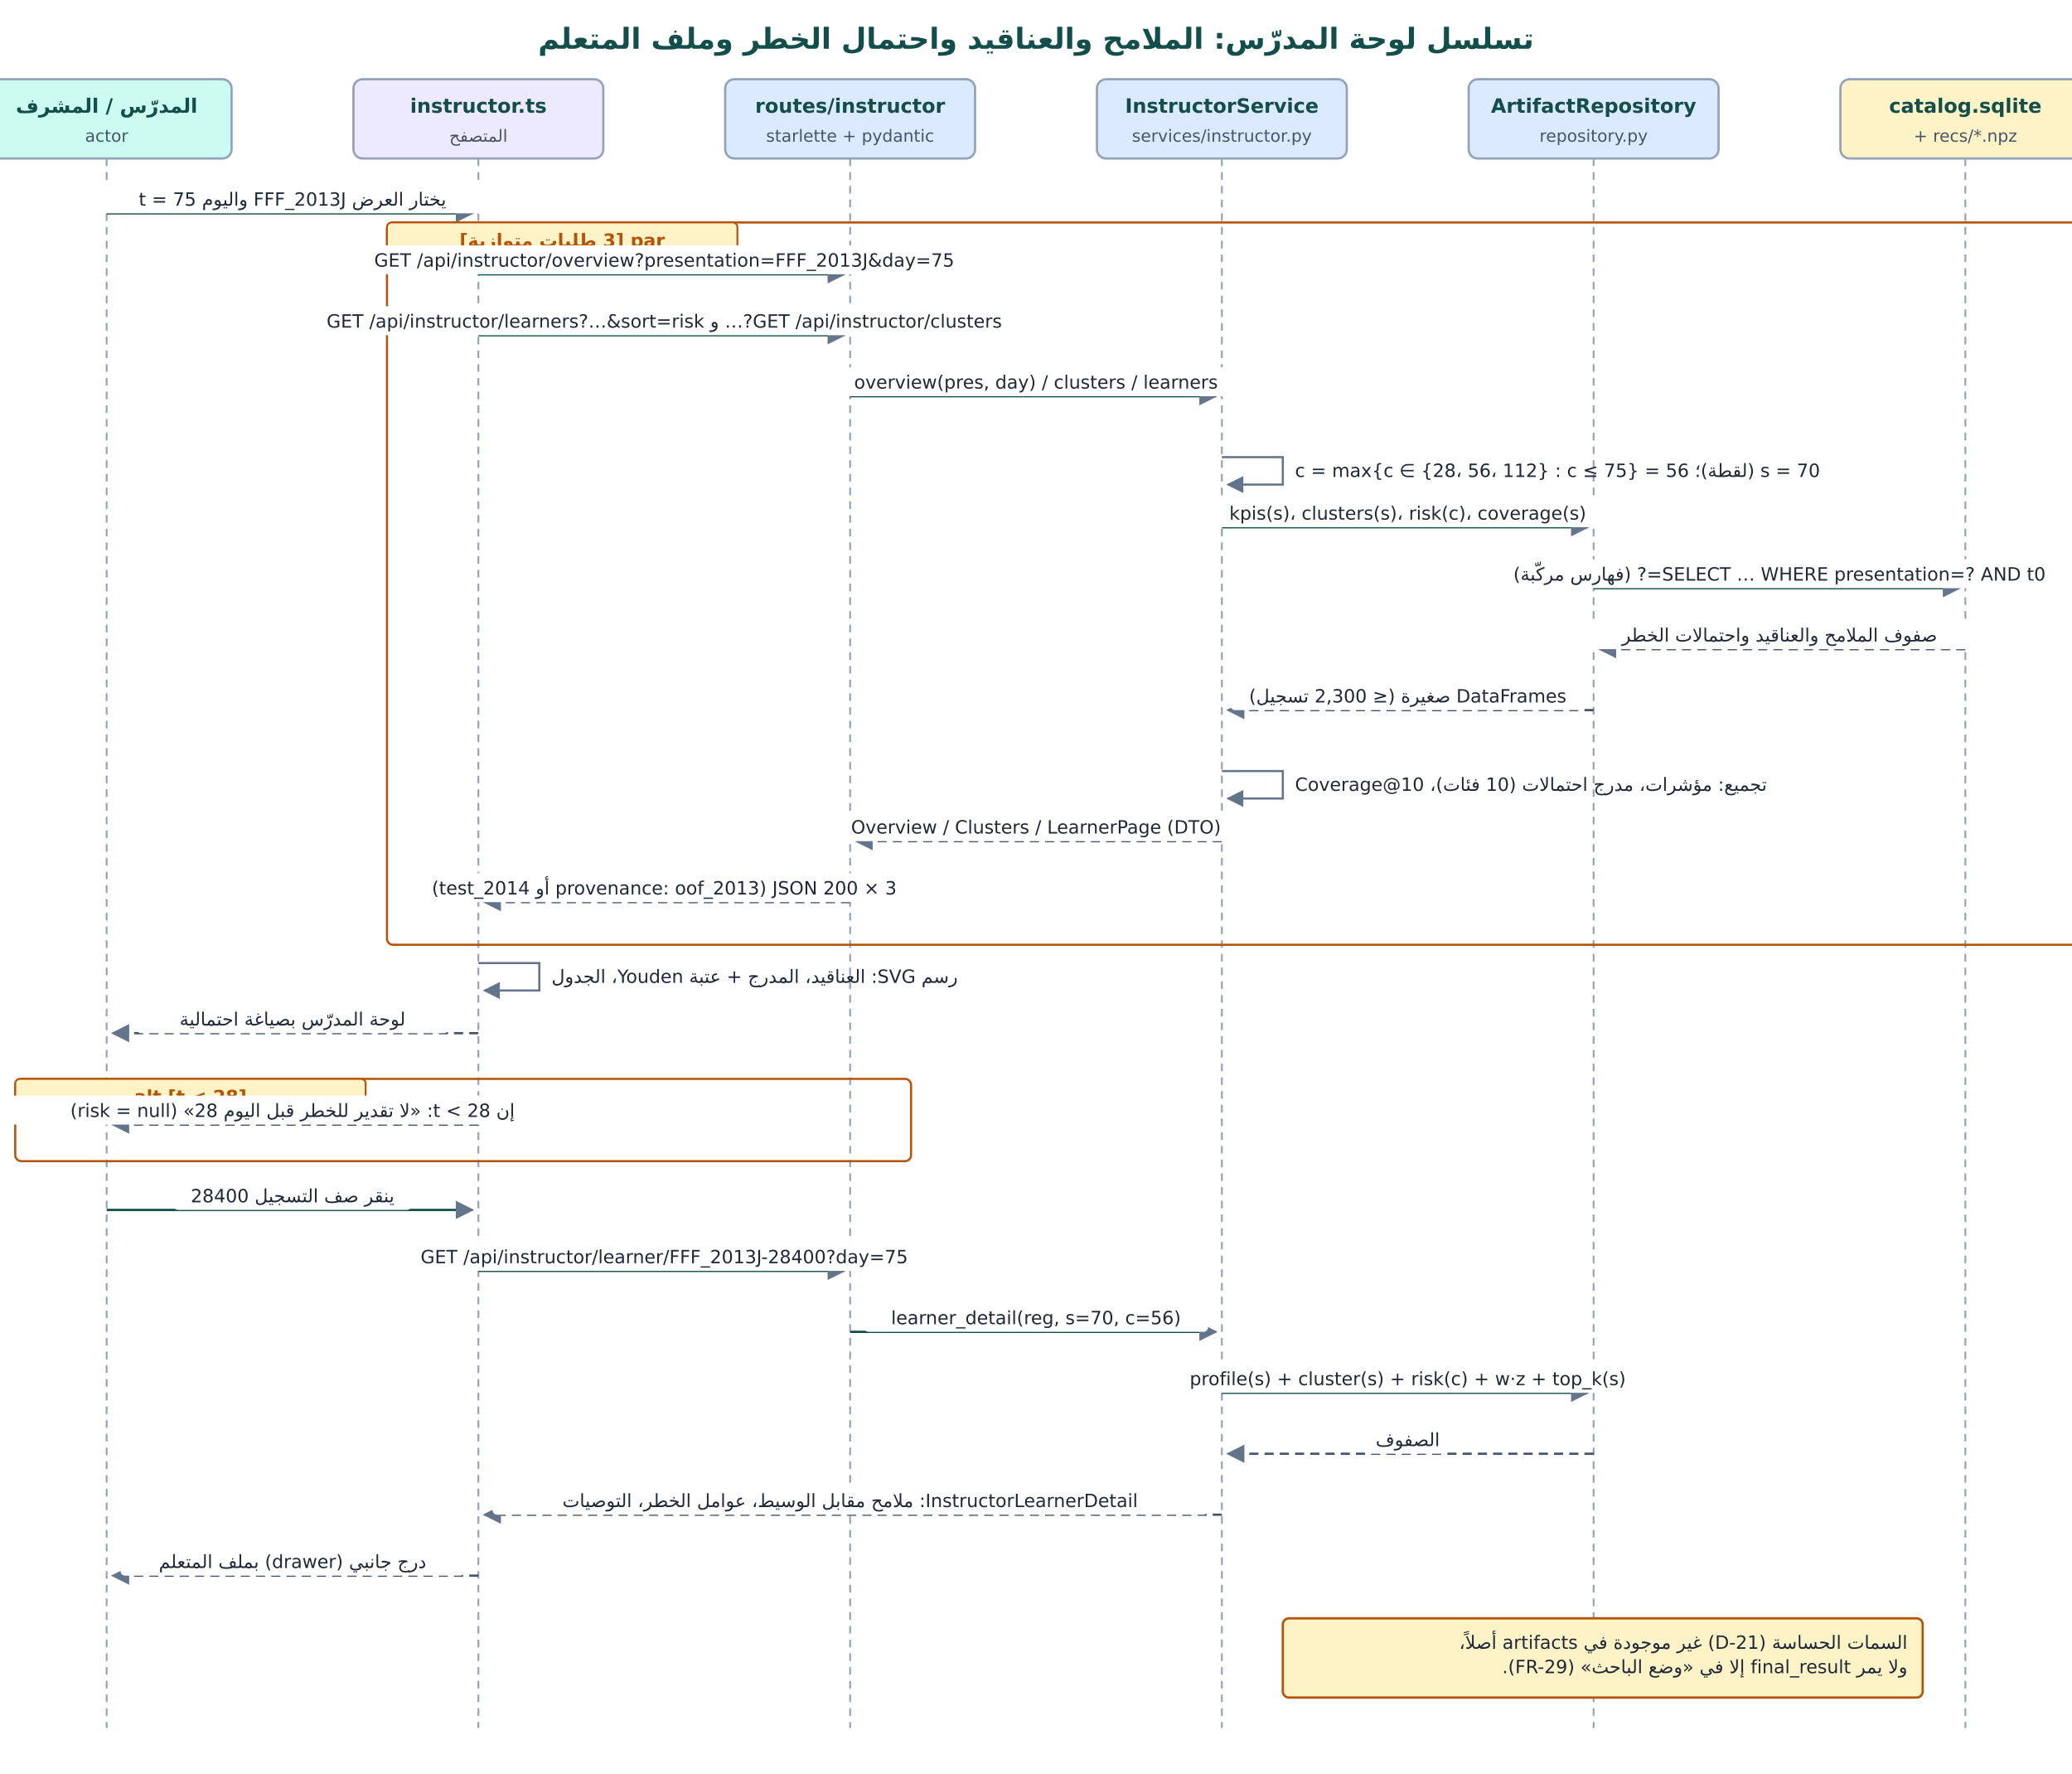
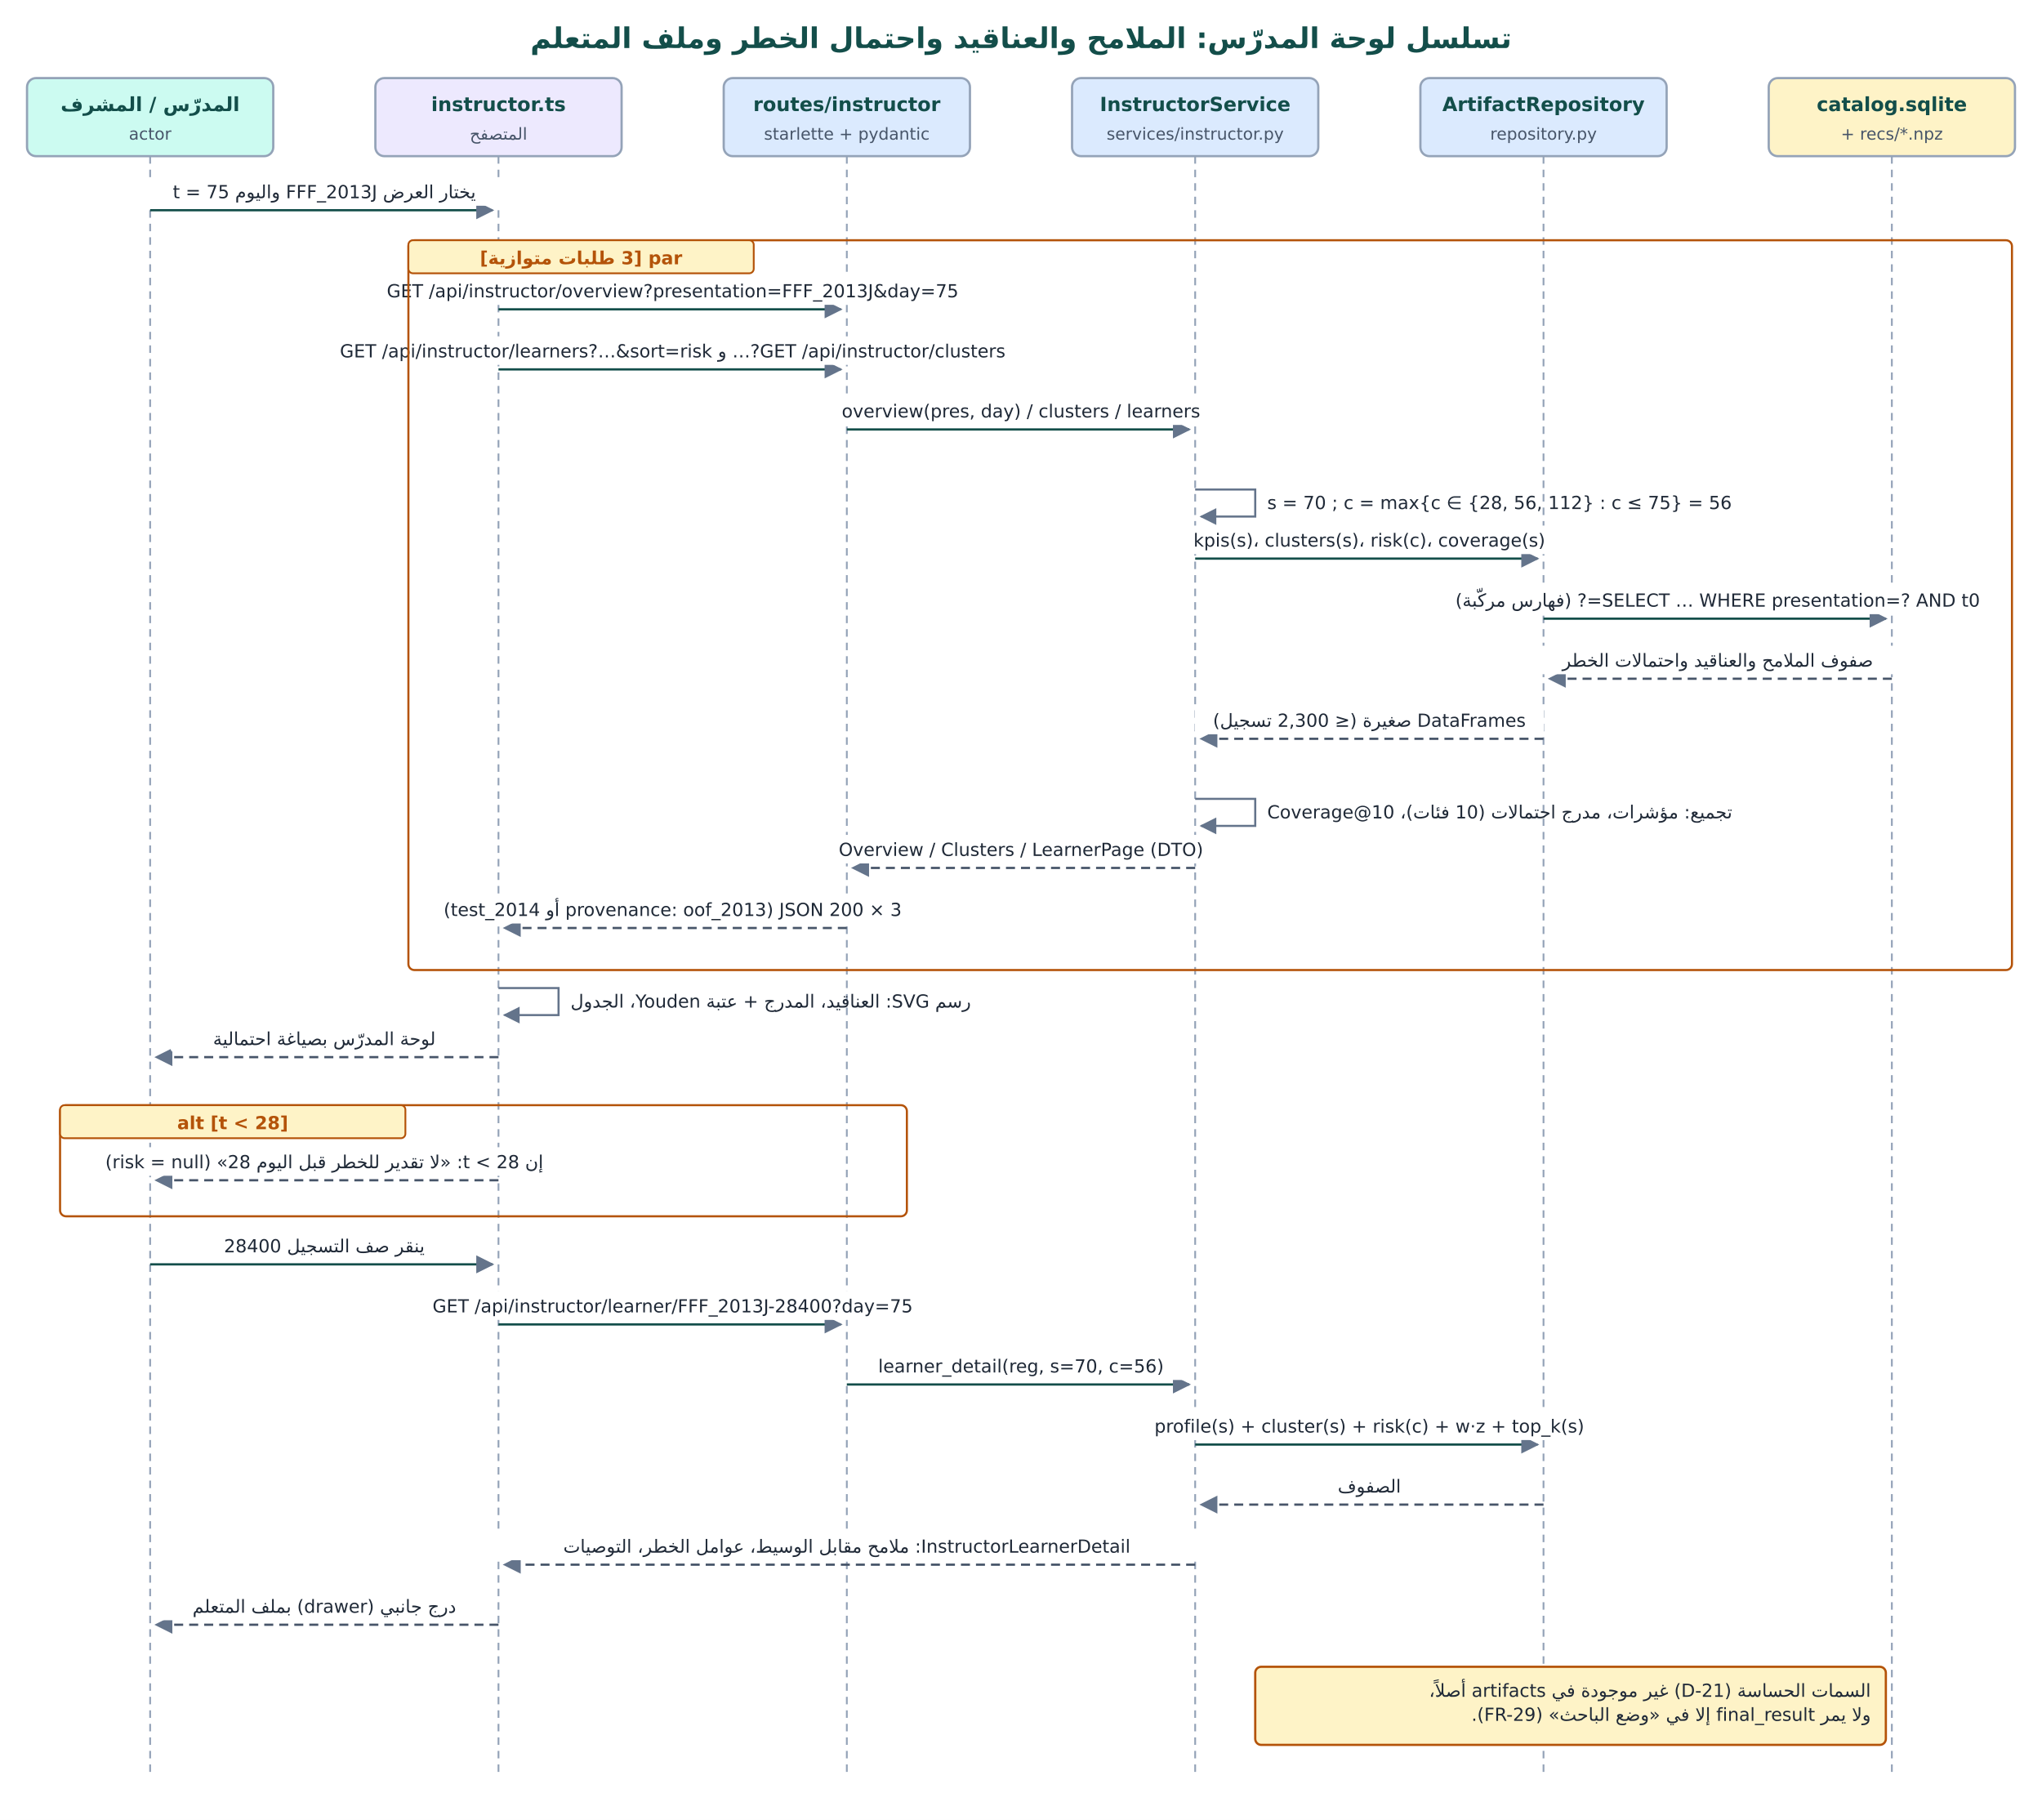
- <svg xmlns="http://www.w3.org/2000/svg" width="1360" height="1164" viewBox="0 0 1360 1164" font-family="DejaVu Sans, Arial, sans-serif">
+ <svg xmlns="http://www.w3.org/2000/svg" width="1360" height="1212" viewBox="0 0 1360 1212" font-family="DejaVu Sans, Arial, sans-serif">
  <defs>
    <marker id="arr" viewBox="0 0 10 10" refX="9" refY="5" markerWidth="8" markerHeight="8" orient="auto-start-reverse">
      <path d="M0,0 L10,5 L0,10 z" fill="#64748B" />
    </marker>
    <marker id="arrs" viewBox="0 0 10 10" refX="1" refY="5" markerWidth="8" markerHeight="8" orient="auto-start-reverse">
      <path d="M0,0 L10,5 L0,10 z" fill="#64748B" />
    </marker>
    <marker id="arrp" viewBox="0 0 10 10" refX="9" refY="5" markerWidth="8" markerHeight="8" orient="auto-start-reverse">
      <path d="M0,0 L10,5 L0,10 z" fill="#0F766E" />
    </marker>
    <marker id="arra" viewBox="0 0 10 10" refX="9" refY="5" markerWidth="8" markerHeight="8" orient="auto-start-reverse">
      <path d="M0,0 L10,5 L0,10 z" fill="#B45309" />
    </marker>
    <marker id="open" viewBox="0 0 12 12" refX="11" refY="6" markerWidth="10" markerHeight="10" orient="auto-start-reverse">
      <path d="M0,0 L11,6 L0,12" fill="none" stroke="#64748B" stroke-width="1.5" />
    </marker>
  </defs>
-   <rect x="0" y="0" width="1360" height="1164" fill="#ffffff" />
+   <rect x="0" y="0" width="1360" height="1212" fill="#ffffff" />
  <text x="680.0" y="32" font-family="DejaVu Sans, Arial, sans-serif" font-size="19" font-weight="bold" fill="#134E4A" text-anchor="middle" direction="rtl">تسلسل لوحة المدرّس: الملامح والعناقيد واحتمال الخطر وملف المتعلم</text>
-   <rect x="-12.0" y="52" width="164" height="52" rx="6" fill="#CCFBF1" stroke="#94A3B8" stroke-width="1.5" />
-   <text x="70.0" y="74" font-family="DejaVu Sans, Arial, sans-serif" font-size="13" font-weight="bold" fill="#134E4A" text-anchor="middle" direction="rtl">المدرّس / المشرف</text>
-   <text x="70.0" y="93" font-family="DejaVu Sans, Arial, sans-serif" font-size="11" font-weight="normal" fill="#475569" text-anchor="middle">actor</text>
-   <line x1="70.0" y1="104" x2="70.0" y2="1134" stroke="#94A3B8" stroke-width="1.2" stroke-dasharray="5 4" />
-   <rect x="232.0" y="52" width="164" height="52" rx="6" fill="#EDE9FE" stroke="#94A3B8" stroke-width="1.5" />
-   <text x="314.0" y="74" font-family="DejaVu Sans, Arial, sans-serif" font-size="13" font-weight="bold" fill="#134E4A" text-anchor="middle">instructor.ts</text>
-   <text x="314.0" y="93" font-family="DejaVu Sans, Arial, sans-serif" font-size="11" font-weight="normal" fill="#475569" text-anchor="middle" direction="rtl">المتصفح</text>
-   <line x1="314.0" y1="104" x2="314.0" y2="1134" stroke="#94A3B8" stroke-width="1.2" stroke-dasharray="5 4" />
-   <rect x="476.0" y="52" width="164" height="52" rx="6" fill="#DBEAFE" stroke="#94A3B8" stroke-width="1.5" />
-   <text x="558.0" y="74" font-family="DejaVu Sans, Arial, sans-serif" font-size="13" font-weight="bold" fill="#134E4A" text-anchor="middle">routes/instructor</text>
-   <text x="558.0" y="93" font-family="DejaVu Sans, Arial, sans-serif" font-size="11" font-weight="normal" fill="#475569" text-anchor="middle">starlette + pydantic</text>
-   <line x1="558.0" y1="104" x2="558.0" y2="1134" stroke="#94A3B8" stroke-width="1.2" stroke-dasharray="5 4" />
-   <rect x="720.0" y="52" width="164" height="52" rx="6" fill="#DBEAFE" stroke="#94A3B8" stroke-width="1.5" />
-   <text x="802.0" y="74" font-family="DejaVu Sans, Arial, sans-serif" font-size="13" font-weight="bold" fill="#134E4A" text-anchor="middle">InstructorService</text>
-   <text x="802.0" y="93" font-family="DejaVu Sans, Arial, sans-serif" font-size="11" font-weight="normal" fill="#475569" text-anchor="middle">services/instructor.py</text>
-   <line x1="802.0" y1="104" x2="802.0" y2="1134" stroke="#94A3B8" stroke-width="1.2" stroke-dasharray="5 4" />
-   <rect x="964.0" y="52" width="164" height="52" rx="6" fill="#DBEAFE" stroke="#94A3B8" stroke-width="1.5" />
-   <text x="1046.0" y="74" font-family="DejaVu Sans, Arial, sans-serif" font-size="13" font-weight="bold" fill="#134E4A" text-anchor="middle">ArtifactRepository</text>
-   <text x="1046.0" y="93" font-family="DejaVu Sans, Arial, sans-serif" font-size="11" font-weight="normal" fill="#475569" text-anchor="middle">repository.py</text>
-   <line x1="1046.0" y1="104" x2="1046.0" y2="1134" stroke="#94A3B8" stroke-width="1.2" stroke-dasharray="5 4" />
-   <rect x="1208.0" y="52" width="164" height="52" rx="6" fill="#FEF3C7" stroke="#94A3B8" stroke-width="1.5" />
-   <text x="1290.0" y="74" font-family="DejaVu Sans, Arial, sans-serif" font-size="13" font-weight="bold" fill="#134E4A" text-anchor="middle">catalog.sqlite</text>
-   <text x="1290.0" y="93" font-family="DejaVu Sans, Arial, sans-serif" font-size="11" font-weight="normal" fill="#475569" text-anchor="middle">+ recs/*.npz</text>
-   <line x1="1290.0" y1="104" x2="1290.0" y2="1134" stroke="#94A3B8" stroke-width="1.2" stroke-dasharray="5 4" />
-   <rect x="254.0" y="146" width="1116.0" height="474" rx="4" fill="none" stroke="#B45309" stroke-width="1.4" />
-   <rect x="254.0" y="146" width="230" height="22" rx="3" fill="#FEF3C7" stroke="#B45309" stroke-width="1.2" />
-   <text x="369.0" y="162" font-family="DejaVu Sans, Arial, sans-serif" font-size="12" font-weight="bold" fill="#B45309" text-anchor="middle" direction="rtl">par [3 طلبات متوازية]</text>
-   <rect x="10.0" y="708" width="588.0" height="54" rx="4" fill="none" stroke="#B45309" stroke-width="1.4" />
-   <rect x="10.0" y="708" width="230" height="22" rx="3" fill="#FEF3C7" stroke="#B45309" stroke-width="1.2" />
-   <text x="125.0" y="724" font-family="DejaVu Sans, Arial, sans-serif" font-size="12" font-weight="bold" fill="#B45309" text-anchor="middle">alt [t &lt; 28]</text>
-   <line x1="70.0" y1="140" x2="310.0" y2="140" stroke="#134E4A" stroke-width="1.5" marker-end="url(#arr)" />
-   <rect x="65.2" y="121" width="253.6" height="19" rx="3" fill="#ffffff" stroke="#ffffff" stroke-width="0" />
-   <text x="192.0" y="135" font-family="DejaVu Sans, Arial, sans-serif" font-size="12" font-weight="normal" fill="#1F2937" text-anchor="middle" direction="rtl">يختار العرض FFF_2013J واليوم t = 75</text>
-   <line x1="314.0" y1="180" x2="554.0" y2="180" stroke="#134E4A" stroke-width="1.5" marker-end="url(#arr)" />
-   <rect x="229.16" y="161" width="413.68" height="19" rx="3" fill="#ffffff" stroke="#ffffff" stroke-width="0" />
-   <text x="436.0" y="175" font-family="DejaVu Sans, Arial, sans-serif" font-size="12" font-weight="normal" fill="#1F2937" text-anchor="middle">GET /api/instructor/overview?presentation=FFF_2013J&amp;day=75</text>
-   <line x1="314.0" y1="220" x2="554.0" y2="220" stroke="#134E4A" stroke-width="1.5" marker-end="url(#arr)" />
-   <rect x="170.0" y="201" width="532.0" height="19" rx="3" fill="#ffffff" stroke="#ffffff" stroke-width="0" />
-   <text x="436.0" y="215" font-family="DejaVu Sans, Arial, sans-serif" font-size="12" font-weight="normal" fill="#1F2937" text-anchor="middle" direction="rtl">GET /api/instructor/clusters?…  و  GET /api/instructor/learners?…&amp;sort=risk</text>
-   <line x1="558.0" y1="260" x2="798.0" y2="260" stroke="#134E4A" stroke-width="1.5" marker-end="url(#arr)" />
-   <rect x="532.32" y="241" width="295.36" height="19" rx="3" fill="#ffffff" stroke="#ffffff" stroke-width="0" />
-   <text x="680.0" y="255" font-family="DejaVu Sans, Arial, sans-serif" font-size="12" font-weight="normal" fill="#1F2937" text-anchor="middle">overview(pres, day) / clusters / learners</text>
-   <path d="M802.0,300 L842.0,300 L842.0,318 L806.0,318" fill="none" stroke="#64748B" stroke-width="1.4" marker-end="url(#arr)" />
-   <text x="850.0" y="313" font-family="DejaVu Sans, Arial, sans-serif" font-size="12" font-weight="normal" fill="#1F2937" text-anchor="end" direction="rtl">s = 70 (لقطة)؛ c = max{c ∈ {28، 56، 112} : c ≤ 75} = 56</text>
-   <line x1="802.0" y1="346" x2="1042.0" y2="346" stroke="#134E4A" stroke-width="1.5" marker-end="url(#arr)" />
-   <rect x="772.84" y="327" width="302.32" height="19" rx="3" fill="#ffffff" stroke="#ffffff" stroke-width="0" />
-   <text x="924.0" y="341" font-family="DejaVu Sans, Arial, sans-serif" font-size="12" font-weight="normal" fill="#1F2937" text-anchor="middle" direction="rtl">kpis(s)، clusters(s)، risk(c)، coverage(s)</text>
-   <line x1="1046.0" y1="386" x2="1286.0" y2="386" stroke="#134E4A" stroke-width="1.5" marker-end="url(#arr)" />
-   <rect x="978.56" y="367" width="378.88" height="19" rx="3" fill="#ffffff" stroke="#ffffff" stroke-width="0" />
-   <text x="1168.0" y="381" font-family="DejaVu Sans, Arial, sans-serif" font-size="12" font-weight="normal" fill="#1F2937" text-anchor="middle" direction="rtl">SELECT … WHERE presentation=? AND t0=? (فهارس مركّبة)</text>
-   <line x1="1290.0" y1="426" x2="1050.0" y2="426" stroke="#475569" stroke-width="1.5" stroke-dasharray="6 4" marker-end="url(#arr)" />
-   <rect x="1030.76" y="407" width="274.48" height="19" rx="3" fill="#ffffff" stroke="#ffffff" stroke-width="0" />
-   <text x="1168.0" y="421" font-family="DejaVu Sans, Arial, sans-serif" font-size="12" font-weight="normal" fill="#1F2937" text-anchor="middle" direction="rtl">صفوف الملامح والعناقيد واحتمالات الخطر</text>
-   <line x1="1046.0" y1="466" x2="806.0" y2="466" stroke="#475569" stroke-width="1.5" stroke-dasharray="6 4" marker-end="url(#arr)" />
-   <rect x="807.64" y="447" width="232.72" height="19" rx="3" fill="#ffffff" stroke="#ffffff" stroke-width="0" />
-   <text x="924.0" y="461" font-family="DejaVu Sans, Arial, sans-serif" font-size="12" font-weight="normal" fill="#1F2937" text-anchor="middle" direction="rtl">DataFrames صغيرة (≤ 2,300 تسجيل)</text>
-   <path d="M802.0,506 L842.0,506 L842.0,524 L806.0,524" fill="none" stroke="#64748B" stroke-width="1.4" marker-end="url(#arr)" />
-   <text x="850.0" y="519" font-family="DejaVu Sans, Arial, sans-serif" font-size="12" font-weight="normal" fill="#1F2937" text-anchor="end" direction="rtl">تجميع: مؤشرات، مدرج احتمالات (10 فئات)، Coverage@10</text>
-   <line x1="802.0" y1="552" x2="562.0" y2="552" stroke="#475569" stroke-width="1.5" stroke-dasharray="6 4" marker-end="url(#arr)" />
-   <rect x="539.28" y="533" width="281.44" height="19" rx="3" fill="#ffffff" stroke="#ffffff" stroke-width="0" />
-   <text x="680.0" y="547" font-family="DejaVu Sans, Arial, sans-serif" font-size="12" font-weight="normal" fill="#1F2937" text-anchor="middle">Overview / Clusters / LearnerPage (DTO)</text>
-   <line x1="558.0" y1="592" x2="318.0" y2="592" stroke="#475569" stroke-width="1.5" stroke-dasharray="6 4" marker-end="url(#arr)" />
-   <rect x="263.96" y="573" width="344.08" height="19" rx="3" fill="#ffffff" stroke="#ffffff" stroke-width="0" />
-   <text x="436.0" y="587" font-family="DejaVu Sans, Arial, sans-serif" font-size="12" font-weight="normal" fill="#1F2937" text-anchor="middle" direction="rtl">3 × 200 JSON (provenance: oof_2013 أو test_2014)</text>
-   <path d="M314.0,632 L354.0,632 L354.0,650 L318.0,650" fill="none" stroke="#64748B" stroke-width="1.4" marker-end="url(#arr)" />
-   <text x="362.0" y="645" font-family="DejaVu Sans, Arial, sans-serif" font-size="12" font-weight="normal" fill="#1F2937" text-anchor="end" direction="rtl">رسم SVG: العناقيد، المدرج + عتبة Youden، الجدول</text>
-   <line x1="314.0" y1="678" x2="74.0" y2="678" stroke="#475569" stroke-width="1.5" stroke-dasharray="6 4" marker-end="url(#arr)" />
-   <rect x="89.56" y="659" width="204.88" height="19" rx="3" fill="#ffffff" stroke="#ffffff" stroke-width="0" />
-   <text x="192.0" y="673" font-family="DejaVu Sans, Arial, sans-serif" font-size="12" font-weight="normal" fill="#1F2937" text-anchor="middle" direction="rtl">لوحة المدرّس بصياغة احتمالية</text>
-   <line x1="314.0" y1="738" x2="74.0" y2="738" stroke="#475569" stroke-width="1.5" stroke-dasharray="6 4" marker-end="url(#arr)" />
-   <rect x="-0.92" y="719" width="385.84" height="19" rx="3" fill="#ffffff" stroke="#ffffff" stroke-width="0" />
-   <text x="192.0" y="733" font-family="DejaVu Sans, Arial, sans-serif" font-size="12" font-weight="normal" fill="#1F2937" text-anchor="middle" direction="rtl">إن t &lt; 28: «لا تقدير للخطر قبل اليوم 28» (risk = null)</text>
-   <line x1="70.0" y1="794" x2="310.0" y2="794" stroke="#134E4A" stroke-width="1.5" marker-end="url(#arr)" />
-   <rect x="113.92" y="775" width="156.16" height="19" rx="3" fill="#ffffff" stroke="#ffffff" stroke-width="0" />
-   <text x="192.0" y="789" font-family="DejaVu Sans, Arial, sans-serif" font-size="12" font-weight="normal" fill="#1F2937" text-anchor="middle" direction="rtl">ينقر صف التسجيل 28400</text>
-   <line x1="314.0" y1="834" x2="554.0" y2="834" stroke="#134E4A" stroke-width="1.5" marker-end="url(#arr)" />
-   <rect x="257.0" y="815" width="358.0" height="19" rx="3" fill="#ffffff" stroke="#ffffff" stroke-width="0" />
-   <text x="436.0" y="829" font-family="DejaVu Sans, Arial, sans-serif" font-size="12" font-weight="normal" fill="#1F2937" text-anchor="middle">GET /api/instructor/learner/FFF_2013J-28400?day=75</text>
-   <line x1="558.0" y1="874" x2="798.0" y2="874" stroke="#134E4A" stroke-width="1.5" marker-end="url(#arr)" />
-   <rect x="567.12" y="855" width="225.76" height="19" rx="3" fill="#ffffff" stroke="#ffffff" stroke-width="0" />
-   <text x="680.0" y="869" font-family="DejaVu Sans, Arial, sans-serif" font-size="12" font-weight="normal" fill="#1F2937" text-anchor="middle">learner_detail(reg, s=70, c=56)</text>
-   <line x1="802.0" y1="914" x2="1042.0" y2="914" stroke="#134E4A" stroke-width="1.5" marker-end="url(#arr)" />
-   <rect x="745.0" y="895" width="358.0" height="19" rx="3" fill="#ffffff" stroke="#ffffff" stroke-width="0" />
-   <text x="924.0" y="909" font-family="DejaVu Sans, Arial, sans-serif" font-size="12" font-weight="normal" fill="#1F2937" text-anchor="middle">profile(s) + cluster(s) + risk(c) + w·z + top_k(s)</text>
-   <line x1="1046.0" y1="954" x2="806.0" y2="954" stroke="#475569" stroke-width="1.5" stroke-dasharray="6 4" marker-end="url(#arr)" />
-   <rect x="898.12" y="935" width="51.76" height="19" rx="3" fill="#ffffff" stroke="#ffffff" stroke-width="0" />
-   <text x="924.0" y="949" font-family="DejaVu Sans, Arial, sans-serif" font-size="12" font-weight="normal" fill="#1F2937" text-anchor="middle" direction="rtl">الصفوف</text>
-   <line x1="802.0" y1="994" x2="318.0" y2="994" stroke="#475569" stroke-width="1.5" stroke-dasharray="6 4" marker-end="url(#arr)" />
-   <rect x="323.32" y="975" width="469.36" height="19" rx="3" fill="#ffffff" stroke="#ffffff" stroke-width="0" />
-   <text x="558.0" y="989" font-family="DejaVu Sans, Arial, sans-serif" font-size="12" font-weight="normal" fill="#1F2937" text-anchor="middle" direction="rtl">InstructorLearnerDetail: ملامح مقابل الوسيط، عوامل الخطر، التوصيات</text>
-   <line x1="314.0" y1="1034" x2="74.0" y2="1034" stroke="#475569" stroke-width="1.5" stroke-dasharray="6 4" marker-end="url(#arr)" />
-   <rect x="79.12" y="1015" width="225.76" height="19" rx="3" fill="#ffffff" stroke="#ffffff" stroke-width="0" />
-   <text x="192.0" y="1029" font-family="DejaVu Sans, Arial, sans-serif" font-size="12" font-weight="normal" fill="#1F2937" text-anchor="middle" direction="rtl">درج جانبي (drawer) بملف المتعلم</text>
-   <rect x="842.0" y="1062" width="420" height="52" rx="4" fill="#FEF3C7" stroke="#B45309" stroke-width="1.5" />
-   <text x="1252.0" y="1082" font-family="DejaVu Sans, Arial, sans-serif" font-size="12" font-weight="normal" fill="#1F2937" text-anchor="start" direction="rtl">السمات الحساسة (D-21) غير موجودة في artifacts أصلاً،</text>
-   <text x="1252.0" y="1098" font-family="DejaVu Sans, Arial, sans-serif" font-size="12" font-weight="normal" fill="#1F2937" text-anchor="start" direction="rtl">ولا يمر final_result إلا في «وضع الباحث» (FR-29).</text>
+   <rect x="18.0" y="52" width="164" height="52" rx="6" fill="#CCFBF1" stroke="#94A3B8" stroke-width="1.5" />
+   <text x="100.0" y="74" font-family="DejaVu Sans, Arial, sans-serif" font-size="13" font-weight="bold" fill="#134E4A" text-anchor="middle" direction="rtl">المدرّس / المشرف</text>
+   <text x="100.0" y="93" font-family="DejaVu Sans, Arial, sans-serif" font-size="11" font-weight="normal" fill="#475569" text-anchor="middle">actor</text>
+   <line x1="100.0" y1="104" x2="100.0" y2="1182" stroke="#94A3B8" stroke-width="1.2" stroke-dasharray="5 4" />
+   <rect x="250.0" y="52" width="164" height="52" rx="6" fill="#EDE9FE" stroke="#94A3B8" stroke-width="1.5" />
+   <text x="332.0" y="74" font-family="DejaVu Sans, Arial, sans-serif" font-size="13" font-weight="bold" fill="#134E4A" text-anchor="middle">instructor.ts</text>
+   <text x="332.0" y="93" font-family="DejaVu Sans, Arial, sans-serif" font-size="11" font-weight="normal" fill="#475569" text-anchor="middle" direction="rtl">المتصفح</text>
+   <line x1="332.0" y1="104" x2="332.0" y2="1182" stroke="#94A3B8" stroke-width="1.2" stroke-dasharray="5 4" />
+   <rect x="482.0" y="52" width="164" height="52" rx="6" fill="#DBEAFE" stroke="#94A3B8" stroke-width="1.5" />
+   <text x="564.0" y="74" font-family="DejaVu Sans, Arial, sans-serif" font-size="13" font-weight="bold" fill="#134E4A" text-anchor="middle">routes/instructor</text>
+   <text x="564.0" y="93" font-family="DejaVu Sans, Arial, sans-serif" font-size="11" font-weight="normal" fill="#475569" text-anchor="middle">starlette + pydantic</text>
+   <line x1="564.0" y1="104" x2="564.0" y2="1182" stroke="#94A3B8" stroke-width="1.2" stroke-dasharray="5 4" />
+   <rect x="714.0" y="52" width="164" height="52" rx="6" fill="#DBEAFE" stroke="#94A3B8" stroke-width="1.5" />
+   <text x="796.0" y="74" font-family="DejaVu Sans, Arial, sans-serif" font-size="13" font-weight="bold" fill="#134E4A" text-anchor="middle">InstructorService</text>
+   <text x="796.0" y="93" font-family="DejaVu Sans, Arial, sans-serif" font-size="11" font-weight="normal" fill="#475569" text-anchor="middle">services/instructor.py</text>
+   <line x1="796.0" y1="104" x2="796.0" y2="1182" stroke="#94A3B8" stroke-width="1.2" stroke-dasharray="5 4" />
+   <rect x="946.0" y="52" width="164" height="52" rx="6" fill="#DBEAFE" stroke="#94A3B8" stroke-width="1.5" />
+   <text x="1028.0" y="74" font-family="DejaVu Sans, Arial, sans-serif" font-size="13" font-weight="bold" fill="#134E4A" text-anchor="middle">ArtifactRepository</text>
+   <text x="1028.0" y="93" font-family="DejaVu Sans, Arial, sans-serif" font-size="11" font-weight="normal" fill="#475569" text-anchor="middle">repository.py</text>
+   <line x1="1028.0" y1="104" x2="1028.0" y2="1182" stroke="#94A3B8" stroke-width="1.2" stroke-dasharray="5 4" />
+   <rect x="1178.0" y="52" width="164" height="52" rx="6" fill="#FEF3C7" stroke="#94A3B8" stroke-width="1.5" />
+   <text x="1260.0" y="74" font-family="DejaVu Sans, Arial, sans-serif" font-size="13" font-weight="bold" fill="#134E4A" text-anchor="middle">catalog.sqlite</text>
+   <text x="1260.0" y="93" font-family="DejaVu Sans, Arial, sans-serif" font-size="11" font-weight="normal" fill="#475569" text-anchor="middle">+ recs/*.npz</text>
+   <line x1="1260.0" y1="104" x2="1260.0" y2="1182" stroke="#94A3B8" stroke-width="1.2" stroke-dasharray="5 4" />
+   <line x1="100.0" y1="140" x2="328.0" y2="140" stroke="#134E4A" stroke-width="1.5" marker-end="url(#arr)" />
+   <rect x="89.2" y="118" width="253.6" height="19" rx="3" fill="#ffffff" stroke="#ffffff" stroke-width="0" />
+   <text x="216.0" y="132" font-family="DejaVu Sans, Arial, sans-serif" font-size="12" font-weight="normal" fill="#1F2937" text-anchor="middle" direction="rtl">يختار العرض FFF_2013J واليوم t = 75</text>
+   <line x1="332.0" y1="206" x2="560.0" y2="206" stroke="#134E4A" stroke-width="1.5" marker-end="url(#arr)" />
+   <rect x="241.16" y="184" width="413.68" height="19" rx="3" fill="#ffffff" stroke="#ffffff" stroke-width="0" />
+   <text x="448.0" y="198" font-family="DejaVu Sans, Arial, sans-serif" font-size="12" font-weight="normal" fill="#1F2937" text-anchor="middle">GET /api/instructor/overview?presentation=FFF_2013J&amp;day=75</text>
+   <line x1="332.0" y1="246" x2="560.0" y2="246" stroke="#134E4A" stroke-width="1.5" marker-end="url(#arr)" />
+   <rect x="182.0" y="224" width="532.0" height="19" rx="3" fill="#ffffff" stroke="#ffffff" stroke-width="0" />
+   <text x="448.0" y="238" font-family="DejaVu Sans, Arial, sans-serif" font-size="12" font-weight="normal" fill="#1F2937" text-anchor="middle" direction="rtl">GET /api/instructor/clusters?…  و  GET /api/instructor/learners?…&amp;sort=risk</text>
+   <line x1="564.0" y1="286" x2="792.0" y2="286" stroke="#134E4A" stroke-width="1.5" marker-end="url(#arr)" />
+   <rect x="532.32" y="264" width="295.36" height="19" rx="3" fill="#ffffff" stroke="#ffffff" stroke-width="0" />
+   <text x="680.0" y="278" font-family="DejaVu Sans, Arial, sans-serif" font-size="12" font-weight="normal" fill="#1F2937" text-anchor="middle">overview(pres, day) / clusters / learners</text>
+   <path d="M796.0,326 L836.0,326 L836.0,344 L800.0,344" fill="none" stroke="#64748B" stroke-width="1.4" marker-end="url(#arr)" />
+   <text x="844.0" y="339" font-family="DejaVu Sans, Arial, sans-serif" font-size="12" font-weight="normal" fill="#1F2937" text-anchor="start">s = 70 ;  c = max{c ∈ {28, 56, 112} : c ≤ 75} = 56</text>
+   <line x1="796.0" y1="372" x2="1024.0" y2="372" stroke="#134E4A" stroke-width="1.5" marker-end="url(#arr)" />
+   <rect x="760.84" y="350" width="302.32" height="19" rx="3" fill="#ffffff" stroke="#ffffff" stroke-width="0" />
+   <text x="912.0" y="364" font-family="DejaVu Sans, Arial, sans-serif" font-size="12" font-weight="normal" fill="#1F2937" text-anchor="middle" direction="rtl">kpis(s)، clusters(s)، risk(c)، coverage(s)</text>
+   <line x1="1028.0" y1="412" x2="1256.0" y2="412" stroke="#134E4A" stroke-width="1.5" marker-end="url(#arr)" />
+   <rect x="954.56" y="390" width="378.88" height="19" rx="3" fill="#ffffff" stroke="#ffffff" stroke-width="0" />
+   <text x="1144.0" y="404" font-family="DejaVu Sans, Arial, sans-serif" font-size="12" font-weight="normal" fill="#1F2937" text-anchor="middle" direction="rtl">SELECT … WHERE presentation=? AND t0=? (فهارس مركّبة)</text>
+   <line x1="1260.0" y1="452" x2="1032.0" y2="452" stroke="#475569" stroke-width="1.5" stroke-dasharray="6 4" marker-end="url(#arr)" />
+   <rect x="1006.76" y="430" width="274.48" height="19" rx="3" fill="#ffffff" stroke="#ffffff" stroke-width="0" />
+   <text x="1144.0" y="444" font-family="DejaVu Sans, Arial, sans-serif" font-size="12" font-weight="normal" fill="#1F2937" text-anchor="middle" direction="rtl">صفوف الملامح والعناقيد واحتمالات الخطر</text>
+   <line x1="1028.0" y1="492" x2="800.0" y2="492" stroke="#475569" stroke-width="1.5" stroke-dasharray="6 4" marker-end="url(#arr)" />
+   <rect x="795.64" y="470" width="232.72" height="19" rx="3" fill="#ffffff" stroke="#ffffff" stroke-width="0" />
+   <text x="912.0" y="484" font-family="DejaVu Sans, Arial, sans-serif" font-size="12" font-weight="normal" fill="#1F2937" text-anchor="middle" direction="rtl">DataFrames صغيرة (≤ 2,300 تسجيل)</text>
+   <path d="M796.0,532 L836.0,532 L836.0,550 L800.0,550" fill="none" stroke="#64748B" stroke-width="1.4" marker-end="url(#arr)" />
+   <text x="844.0" y="545" font-family="DejaVu Sans, Arial, sans-serif" font-size="12" font-weight="normal" fill="#1F2937" text-anchor="end" direction="rtl">تجميع: مؤشرات، مدرج احتمالات (10 فئات)، Coverage@10</text>
+   <line x1="796.0" y1="578" x2="568.0" y2="578" stroke="#475569" stroke-width="1.5" stroke-dasharray="6 4" marker-end="url(#arr)" />
+   <rect x="539.28" y="556" width="281.44" height="19" rx="3" fill="#ffffff" stroke="#ffffff" stroke-width="0" />
+   <text x="680.0" y="570" font-family="DejaVu Sans, Arial, sans-serif" font-size="12" font-weight="normal" fill="#1F2937" text-anchor="middle">Overview / Clusters / LearnerPage (DTO)</text>
+   <line x1="564.0" y1="618" x2="336.0" y2="618" stroke="#475569" stroke-width="1.5" stroke-dasharray="6 4" marker-end="url(#arr)" />
+   <rect x="275.96" y="596" width="344.08" height="19" rx="3" fill="#ffffff" stroke="#ffffff" stroke-width="0" />
+   <text x="448.0" y="610" font-family="DejaVu Sans, Arial, sans-serif" font-size="12" font-weight="normal" fill="#1F2937" text-anchor="middle" direction="rtl">3 × 200 JSON (provenance: oof_2013 أو test_2014)</text>
+   <path d="M332.0,658 L372.0,658 L372.0,676 L336.0,676" fill="none" stroke="#64748B" stroke-width="1.4" marker-end="url(#arr)" />
+   <text x="380.0" y="671" font-family="DejaVu Sans, Arial, sans-serif" font-size="12" font-weight="normal" fill="#1F2937" text-anchor="end" direction="rtl">رسم SVG: العناقيد، المدرج + عتبة Youden، الجدول</text>
+   <line x1="332.0" y1="704" x2="104.0" y2="704" stroke="#475569" stroke-width="1.5" stroke-dasharray="6 4" marker-end="url(#arr)" />
+   <rect x="113.56" y="682" width="204.88" height="19" rx="3" fill="#ffffff" stroke="#ffffff" stroke-width="0" />
+   <text x="216.0" y="696" font-family="DejaVu Sans, Arial, sans-serif" font-size="12" font-weight="normal" fill="#1F2937" text-anchor="middle" direction="rtl">لوحة المدرّس بصياغة احتمالية</text>
+   <line x1="332.0" y1="786" x2="104.0" y2="786" stroke="#475569" stroke-width="1.5" stroke-dasharray="6 4" marker-end="url(#arr)" />
+   <rect x="23.08" y="764" width="385.84" height="19" rx="3" fill="#ffffff" stroke="#ffffff" stroke-width="0" />
+   <text x="216.0" y="778" font-family="DejaVu Sans, Arial, sans-serif" font-size="12" font-weight="normal" fill="#1F2937" text-anchor="middle" direction="rtl">إن t &lt; 28: «لا تقدير للخطر قبل اليوم 28» (risk = null)</text>
+   <line x1="100.0" y1="842" x2="328.0" y2="842" stroke="#134E4A" stroke-width="1.5" marker-end="url(#arr)" />
+   <rect x="137.92" y="820" width="156.16" height="19" rx="3" fill="#ffffff" stroke="#ffffff" stroke-width="0" />
+   <text x="216.0" y="834" font-family="DejaVu Sans, Arial, sans-serif" font-size="12" font-weight="normal" fill="#1F2937" text-anchor="middle" direction="rtl">ينقر صف التسجيل 28400</text>
+   <line x1="332.0" y1="882" x2="560.0" y2="882" stroke="#134E4A" stroke-width="1.5" marker-end="url(#arr)" />
+   <rect x="269.0" y="860" width="358.0" height="19" rx="3" fill="#ffffff" stroke="#ffffff" stroke-width="0" />
+   <text x="448.0" y="874" font-family="DejaVu Sans, Arial, sans-serif" font-size="12" font-weight="normal" fill="#1F2937" text-anchor="middle">GET /api/instructor/learner/FFF_2013J-28400?day=75</text>
+   <line x1="564.0" y1="922" x2="792.0" y2="922" stroke="#134E4A" stroke-width="1.5" marker-end="url(#arr)" />
+   <rect x="567.12" y="900" width="225.76" height="19" rx="3" fill="#ffffff" stroke="#ffffff" stroke-width="0" />
+   <text x="680.0" y="914" font-family="DejaVu Sans, Arial, sans-serif" font-size="12" font-weight="normal" fill="#1F2937" text-anchor="middle">learner_detail(reg, s=70, c=56)</text>
+   <line x1="796.0" y1="962" x2="1024.0" y2="962" stroke="#134E4A" stroke-width="1.5" marker-end="url(#arr)" />
+   <rect x="733.0" y="940" width="358.0" height="19" rx="3" fill="#ffffff" stroke="#ffffff" stroke-width="0" />
+   <text x="912.0" y="954" font-family="DejaVu Sans, Arial, sans-serif" font-size="12" font-weight="normal" fill="#1F2937" text-anchor="middle">profile(s) + cluster(s) + risk(c) + w·z + top_k(s)</text>
+   <line x1="1028.0" y1="1002" x2="800.0" y2="1002" stroke="#475569" stroke-width="1.5" stroke-dasharray="6 4" marker-end="url(#arr)" />
+   <rect x="886.12" y="980" width="51.76" height="19" rx="3" fill="#ffffff" stroke="#ffffff" stroke-width="0" />
+   <text x="912.0" y="994" font-family="DejaVu Sans, Arial, sans-serif" font-size="12" font-weight="normal" fill="#1F2937" text-anchor="middle" direction="rtl">الصفوف</text>
+   <line x1="796.0" y1="1042" x2="336.0" y2="1042" stroke="#475569" stroke-width="1.5" stroke-dasharray="6 4" marker-end="url(#arr)" />
+   <rect x="329.32" y="1020" width="469.36" height="19" rx="3" fill="#ffffff" stroke="#ffffff" stroke-width="0" />
+   <text x="564.0" y="1034" font-family="DejaVu Sans, Arial, sans-serif" font-size="12" font-weight="normal" fill="#1F2937" text-anchor="middle" direction="rtl">InstructorLearnerDetail: ملامح مقابل الوسيط، عوامل الخطر، التوصيات</text>
+   <line x1="332.0" y1="1082" x2="104.0" y2="1082" stroke="#475569" stroke-width="1.5" stroke-dasharray="6 4" marker-end="url(#arr)" />
+   <rect x="103.12" y="1060" width="225.76" height="19" rx="3" fill="#ffffff" stroke="#ffffff" stroke-width="0" />
+   <text x="216.0" y="1074" font-family="DejaVu Sans, Arial, sans-serif" font-size="12" font-weight="normal" fill="#1F2937" text-anchor="middle" direction="rtl">درج جانبي (drawer) بملف المتعلم</text>
+   <rect x="272.0" y="160" width="1068.0" height="486" rx="4" fill="none" stroke="#B45309" stroke-width="1.4" />
+   <rect x="272.0" y="160" width="230" height="22" rx="3" fill="#FEF3C7" stroke="#B45309" stroke-width="1.2" />
+   <text x="387.0" y="176" font-family="DejaVu Sans, Arial, sans-serif" font-size="12" font-weight="bold" fill="#B45309" text-anchor="middle" direction="rtl">par [3 طلبات متوازية]</text>
+   <rect x="40.0" y="736" width="564.0" height="74" rx="4" fill="none" stroke="#B45309" stroke-width="1.4" />
+   <rect x="40.0" y="736" width="230" height="22" rx="3" fill="#FEF3C7" stroke="#B45309" stroke-width="1.2" />
+   <text x="155.0" y="752" font-family="DejaVu Sans, Arial, sans-serif" font-size="12" font-weight="bold" fill="#B45309" text-anchor="middle">alt [t &lt; 28]</text>
+   <rect x="836.0" y="1110" width="420" height="52" rx="4" fill="#FEF3C7" stroke="#B45309" stroke-width="1.5" />
+   <text x="1246.0" y="1130" font-family="DejaVu Sans, Arial, sans-serif" font-size="12" font-weight="normal" fill="#1F2937" text-anchor="start" direction="rtl">السمات الحساسة (D-21) غير موجودة في artifacts أصلاً،</text>
+   <text x="1246.0" y="1146" font-family="DejaVu Sans, Arial, sans-serif" font-size="12" font-weight="normal" fill="#1F2937" text-anchor="start" direction="rtl">ولا يمر final_result إلا في «وضع الباحث» (FR-29).</text>
</svg>
